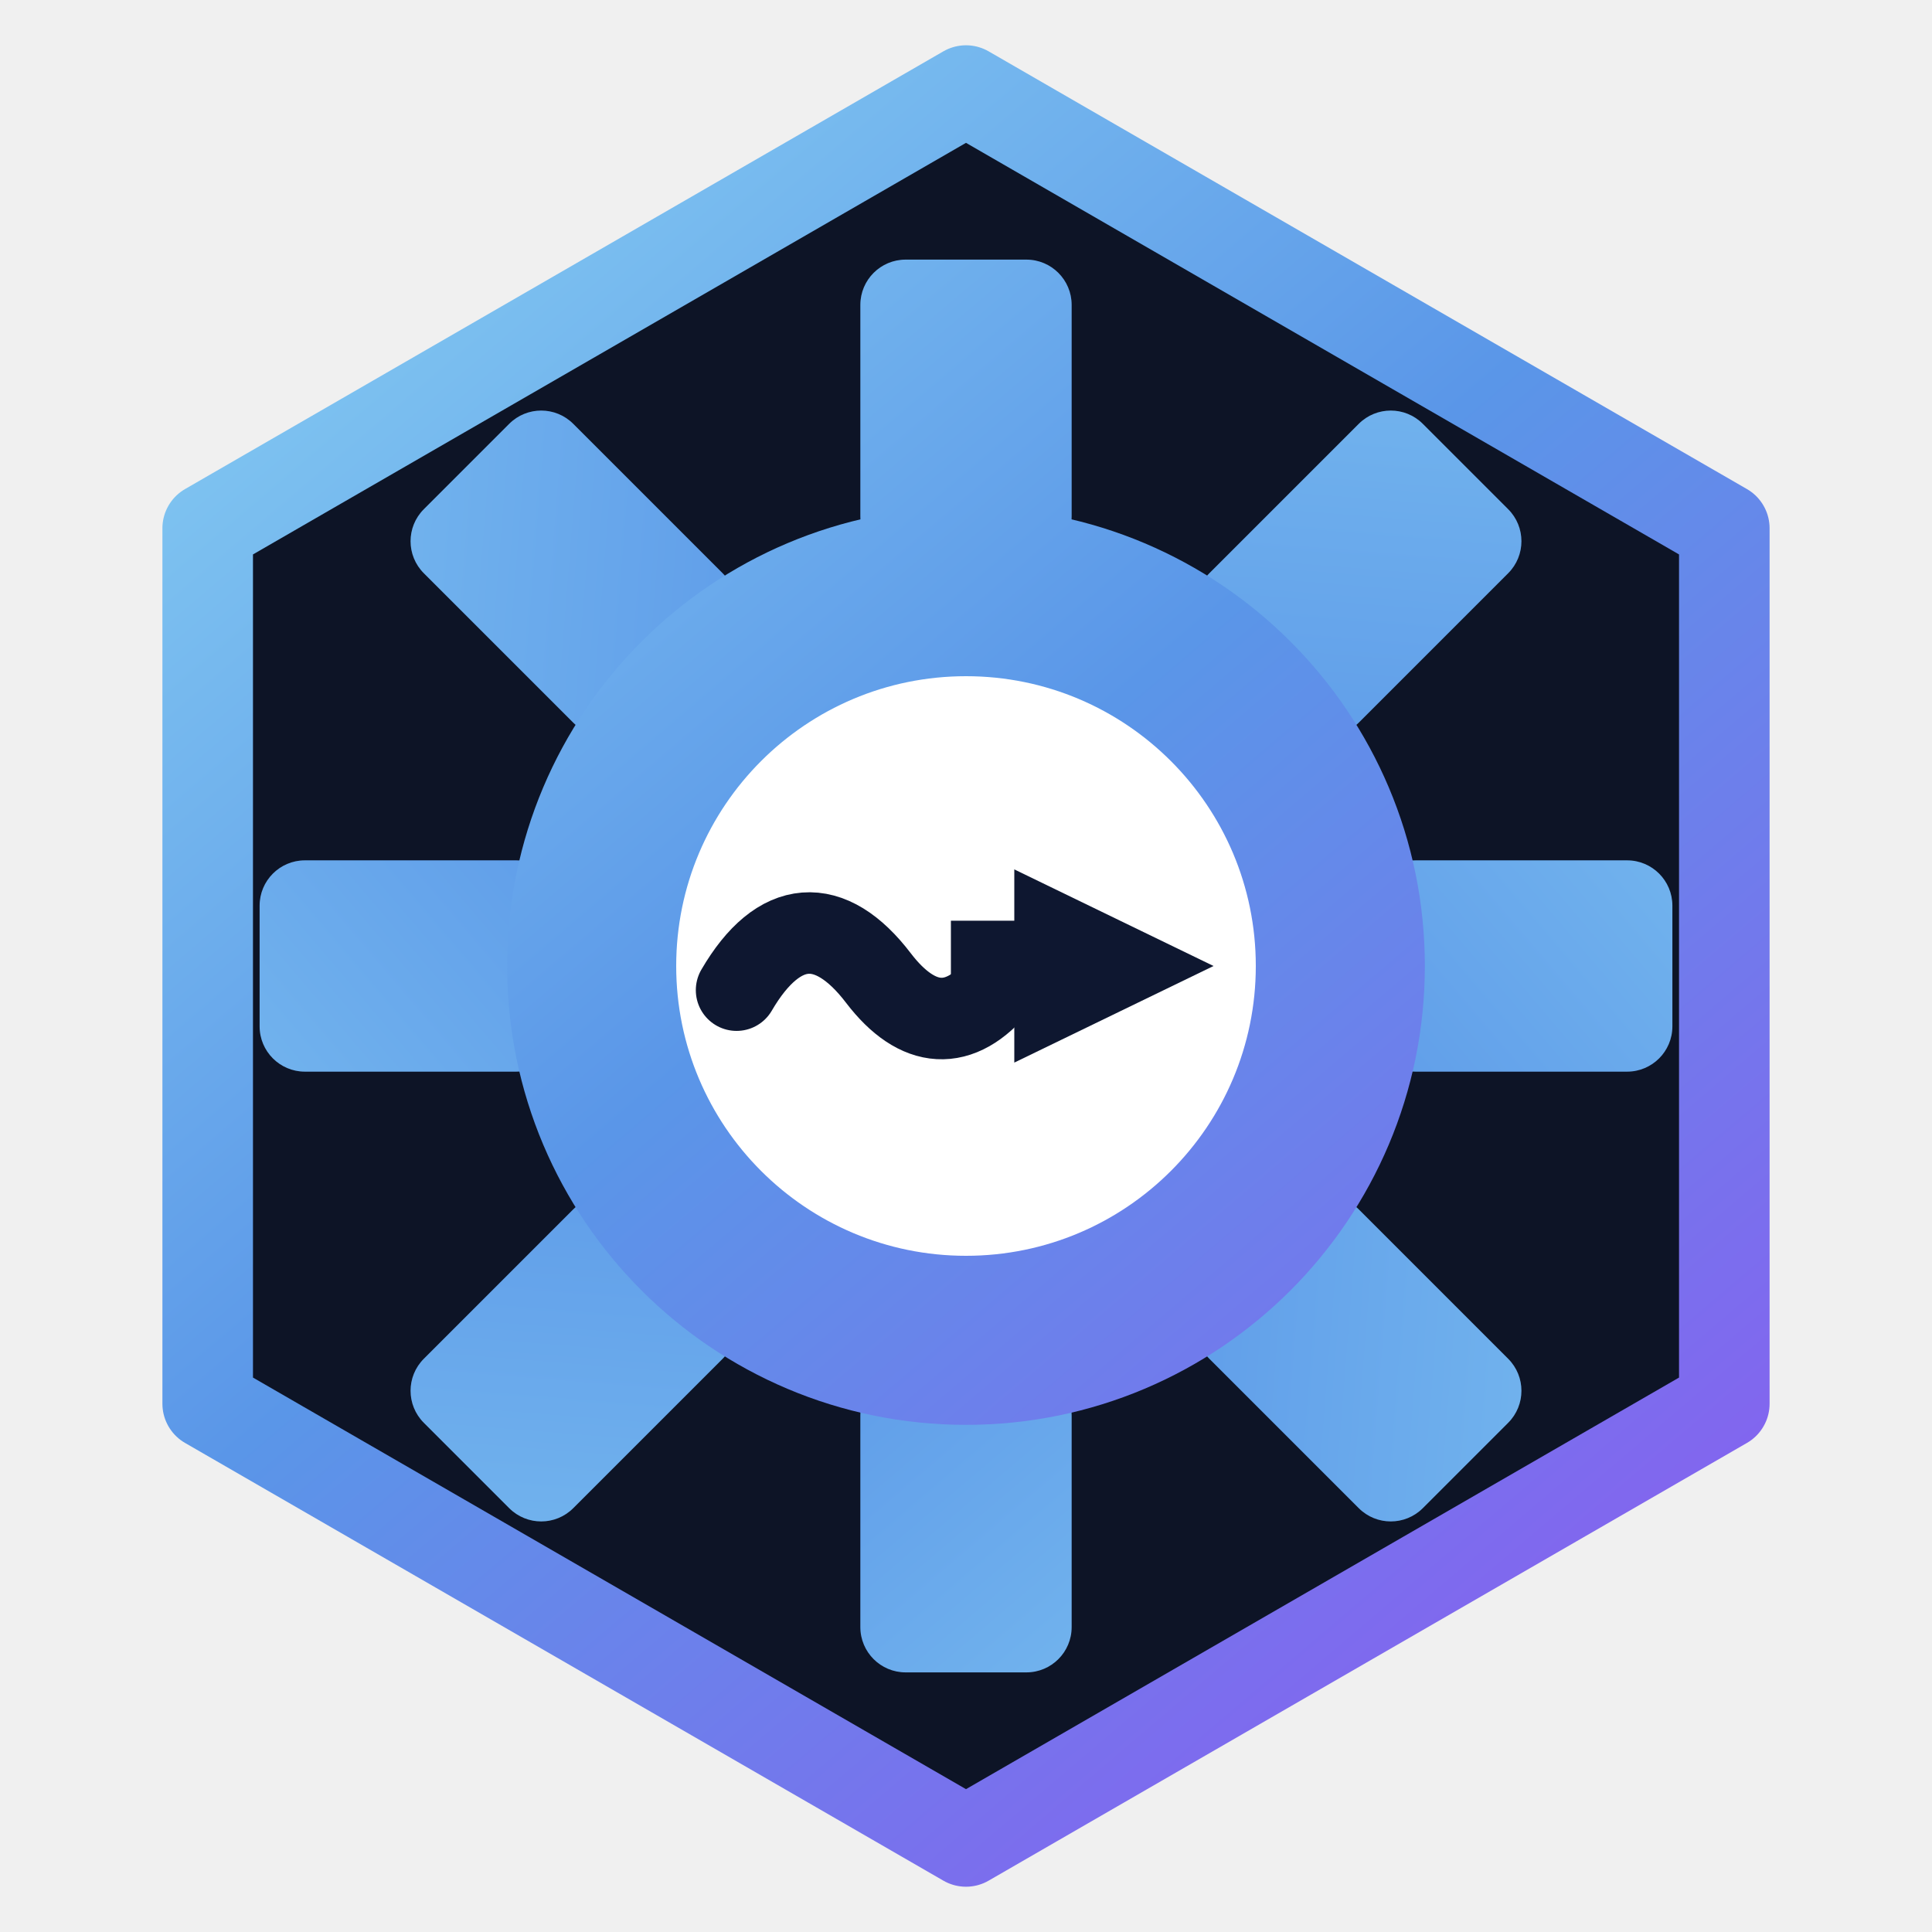
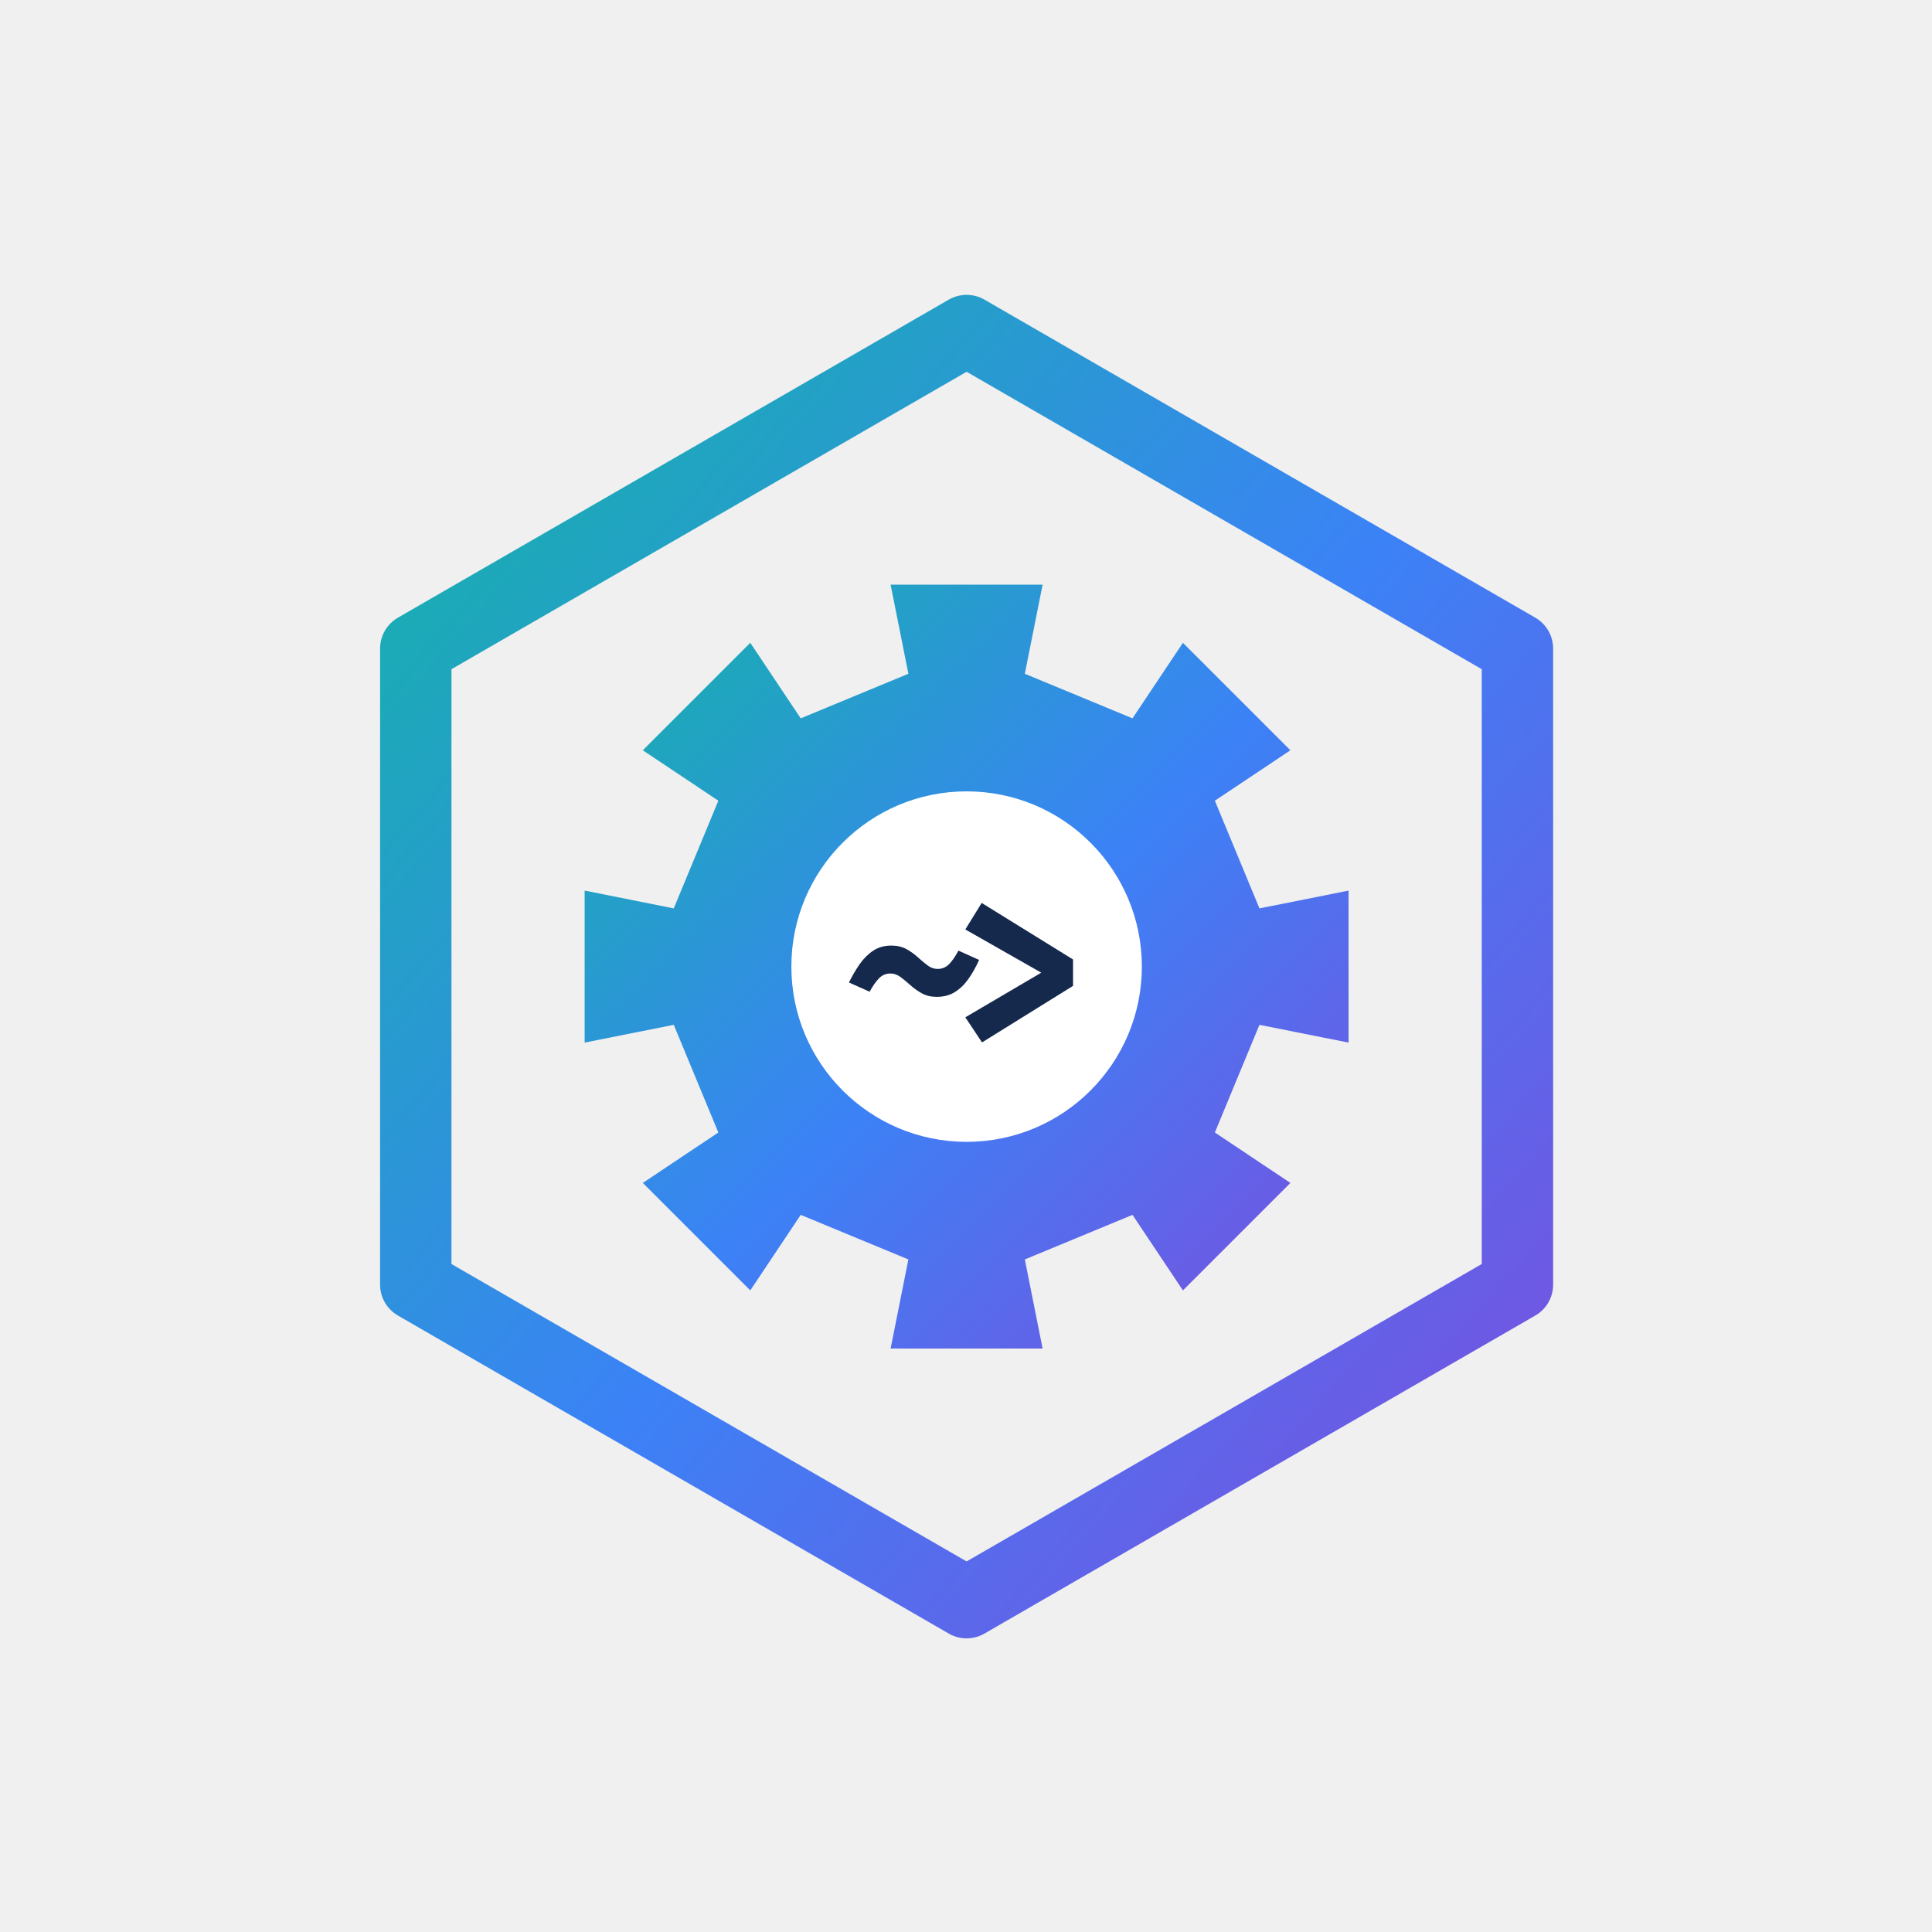
- <svg xmlns="http://www.w3.org/2000/svg" viewBox="0 0 64 64" width="64" height="64" role="img" aria-label="pg_durable logo">
+ <svg xmlns="http://www.w3.org/2000/svg" viewBox="0 0 256 256" role="img" aria-label="pg_durable logo mark">
  <defs>
-     <linearGradient id="pgGrad" x1="8" y1="6" x2="54" y2="60" gradientUnits="userSpaceOnUse">
-       <stop offset="0" stop-color="#86cdf2" />
-       <stop offset="0.45" stop-color="#5a96e8" />
-       <stop offset="1" stop-color="#8a5cf0" />
+     <linearGradient id="g" x1="0" y1="0" x2="1" y2="1">
+       <stop offset="0%" stop-color="#13B5A6" />
+       <stop offset="52%" stop-color="#3B82F6" />
+       <stop offset="100%" stop-color="#7C4DDE" />
    </linearGradient>
  </defs>
-   <path d="M32 3 L57.12 17.5 L57.12 46.5 L32 61 L6.88 46.5 L6.88 17.5 Z" fill="#0d1426" stroke="url(#pgGrad)" stroke-width="3" stroke-linejoin="round" />
-   <g fill="url(#pgGrad)">
-     <g>
-       <rect x="28.5" y="8.6" width="7" height="10" rx="1.5" />
-       <rect x="28.5" y="8.6" width="7" height="10" rx="1.5" transform="rotate(45 32 32)" />
-       <rect x="28.5" y="8.6" width="7" height="10" rx="1.5" transform="rotate(90 32 32)" />
-       <rect x="28.5" y="8.6" width="7" height="10" rx="1.5" transform="rotate(135 32 32)" />
-       <rect x="28.5" y="8.6" width="7" height="10" rx="1.5" transform="rotate(180 32 32)" />
-       <rect x="28.5" y="8.6" width="7" height="10" rx="1.5" transform="rotate(225 32 32)" />
-       <rect x="28.5" y="8.6" width="7" height="10" rx="1.5" transform="rotate(270 32 32)" />
-       <rect x="28.5" y="8.6" width="7" height="10" rx="1.5" transform="rotate(315 32 32)" />
-     </g>
-     <circle cx="32" cy="32" r="15.2" />
+   <g transform="translate(18 18) scale(0.86)">
+     <path d="M 128.00 30.00 L 212.87 79.00 L 212.87 177.00 L 128.00 226.00 L 43.13 177.00 L 43.13 79.00 Z" fill="none" stroke="url(#g)" stroke-width="11" stroke-linejoin="round" />
+     <path d="M 119.03 82.88 L 116.29 69.15 L 139.71 69.15 L 136.97 82.88 L 153.56 89.75 L 161.33 78.11 L 177.89 94.67 L 166.25 102.44 L 173.12 119.03 L 186.85 116.29 L 186.85 139.71 L 173.12 136.97 L 166.25 153.56 L 177.89 161.33 L 161.33 177.89 L 153.56 166.25 L 136.97 173.12 L 139.71 186.85 L 116.29 186.85 L 119.03 173.12 L 102.44 166.25 L 94.67 177.89 L 78.11 161.33 L 89.75 153.56 L 82.88 136.97 L 69.15 139.71 L 69.15 116.29 L 82.88 119.03 L 89.75 102.44 L 78.11 94.67 L 94.67 78.11 L 102.44 89.75 Z" fill="url(#g)" />
+     <circle cx="128" cy="128" r="27" fill="#ffffff" />
+     <path transform="translate(109.10 140.24) scale(0.018 -0.018)" d="M406 860Q480 860 534.5 830.0Q589 800 632.5 760.0Q676 720 716.5 690.0Q757 660 802 660Q859 660 899.5 700.5Q940 741 980 817L1157 737Q1115 644 1064.5 573.0Q1014 502 948.5 461.5Q883 421 794 421Q722 421 667.5 451.0Q613 481 569.0 521.0Q525 561 484.0 591.0Q443 621 398 621Q340 621 299.5 579.0Q259 537 220 465L43 544Q84 628 134.0 700.0Q184 772 250.0 816.0Q316 860 406 860Z" fill="#15294D" />
+     <path transform="translate(125.30 140.24) scale(0.018 -0.018)" d="M279 1225 1061 741V515L282 31L139 246L789 628L139 998Z" fill="#15294D" />
  </g>
-   <circle cx="32" cy="32" r="9.6" fill="#ffffff" />
-   <g fill="none" stroke="#0e1730" stroke-width="2.7" stroke-linecap="round" stroke-linejoin="round">
-     <path d="M24.4 32.8 C 25.8 30.4, 27.5 30.3, 29.1 32.4 C 30.4 34.1, 31.8 34.2, 33.1 32.6" />
-   </g>
-   <path d="M33.6 28.8 L40.2 32 L33.6 35.2 L33.6 33.5 L31.5 33.5 L31.5 30.5 L33.6 30.5 Z" fill="#0e1730" />
</svg>
